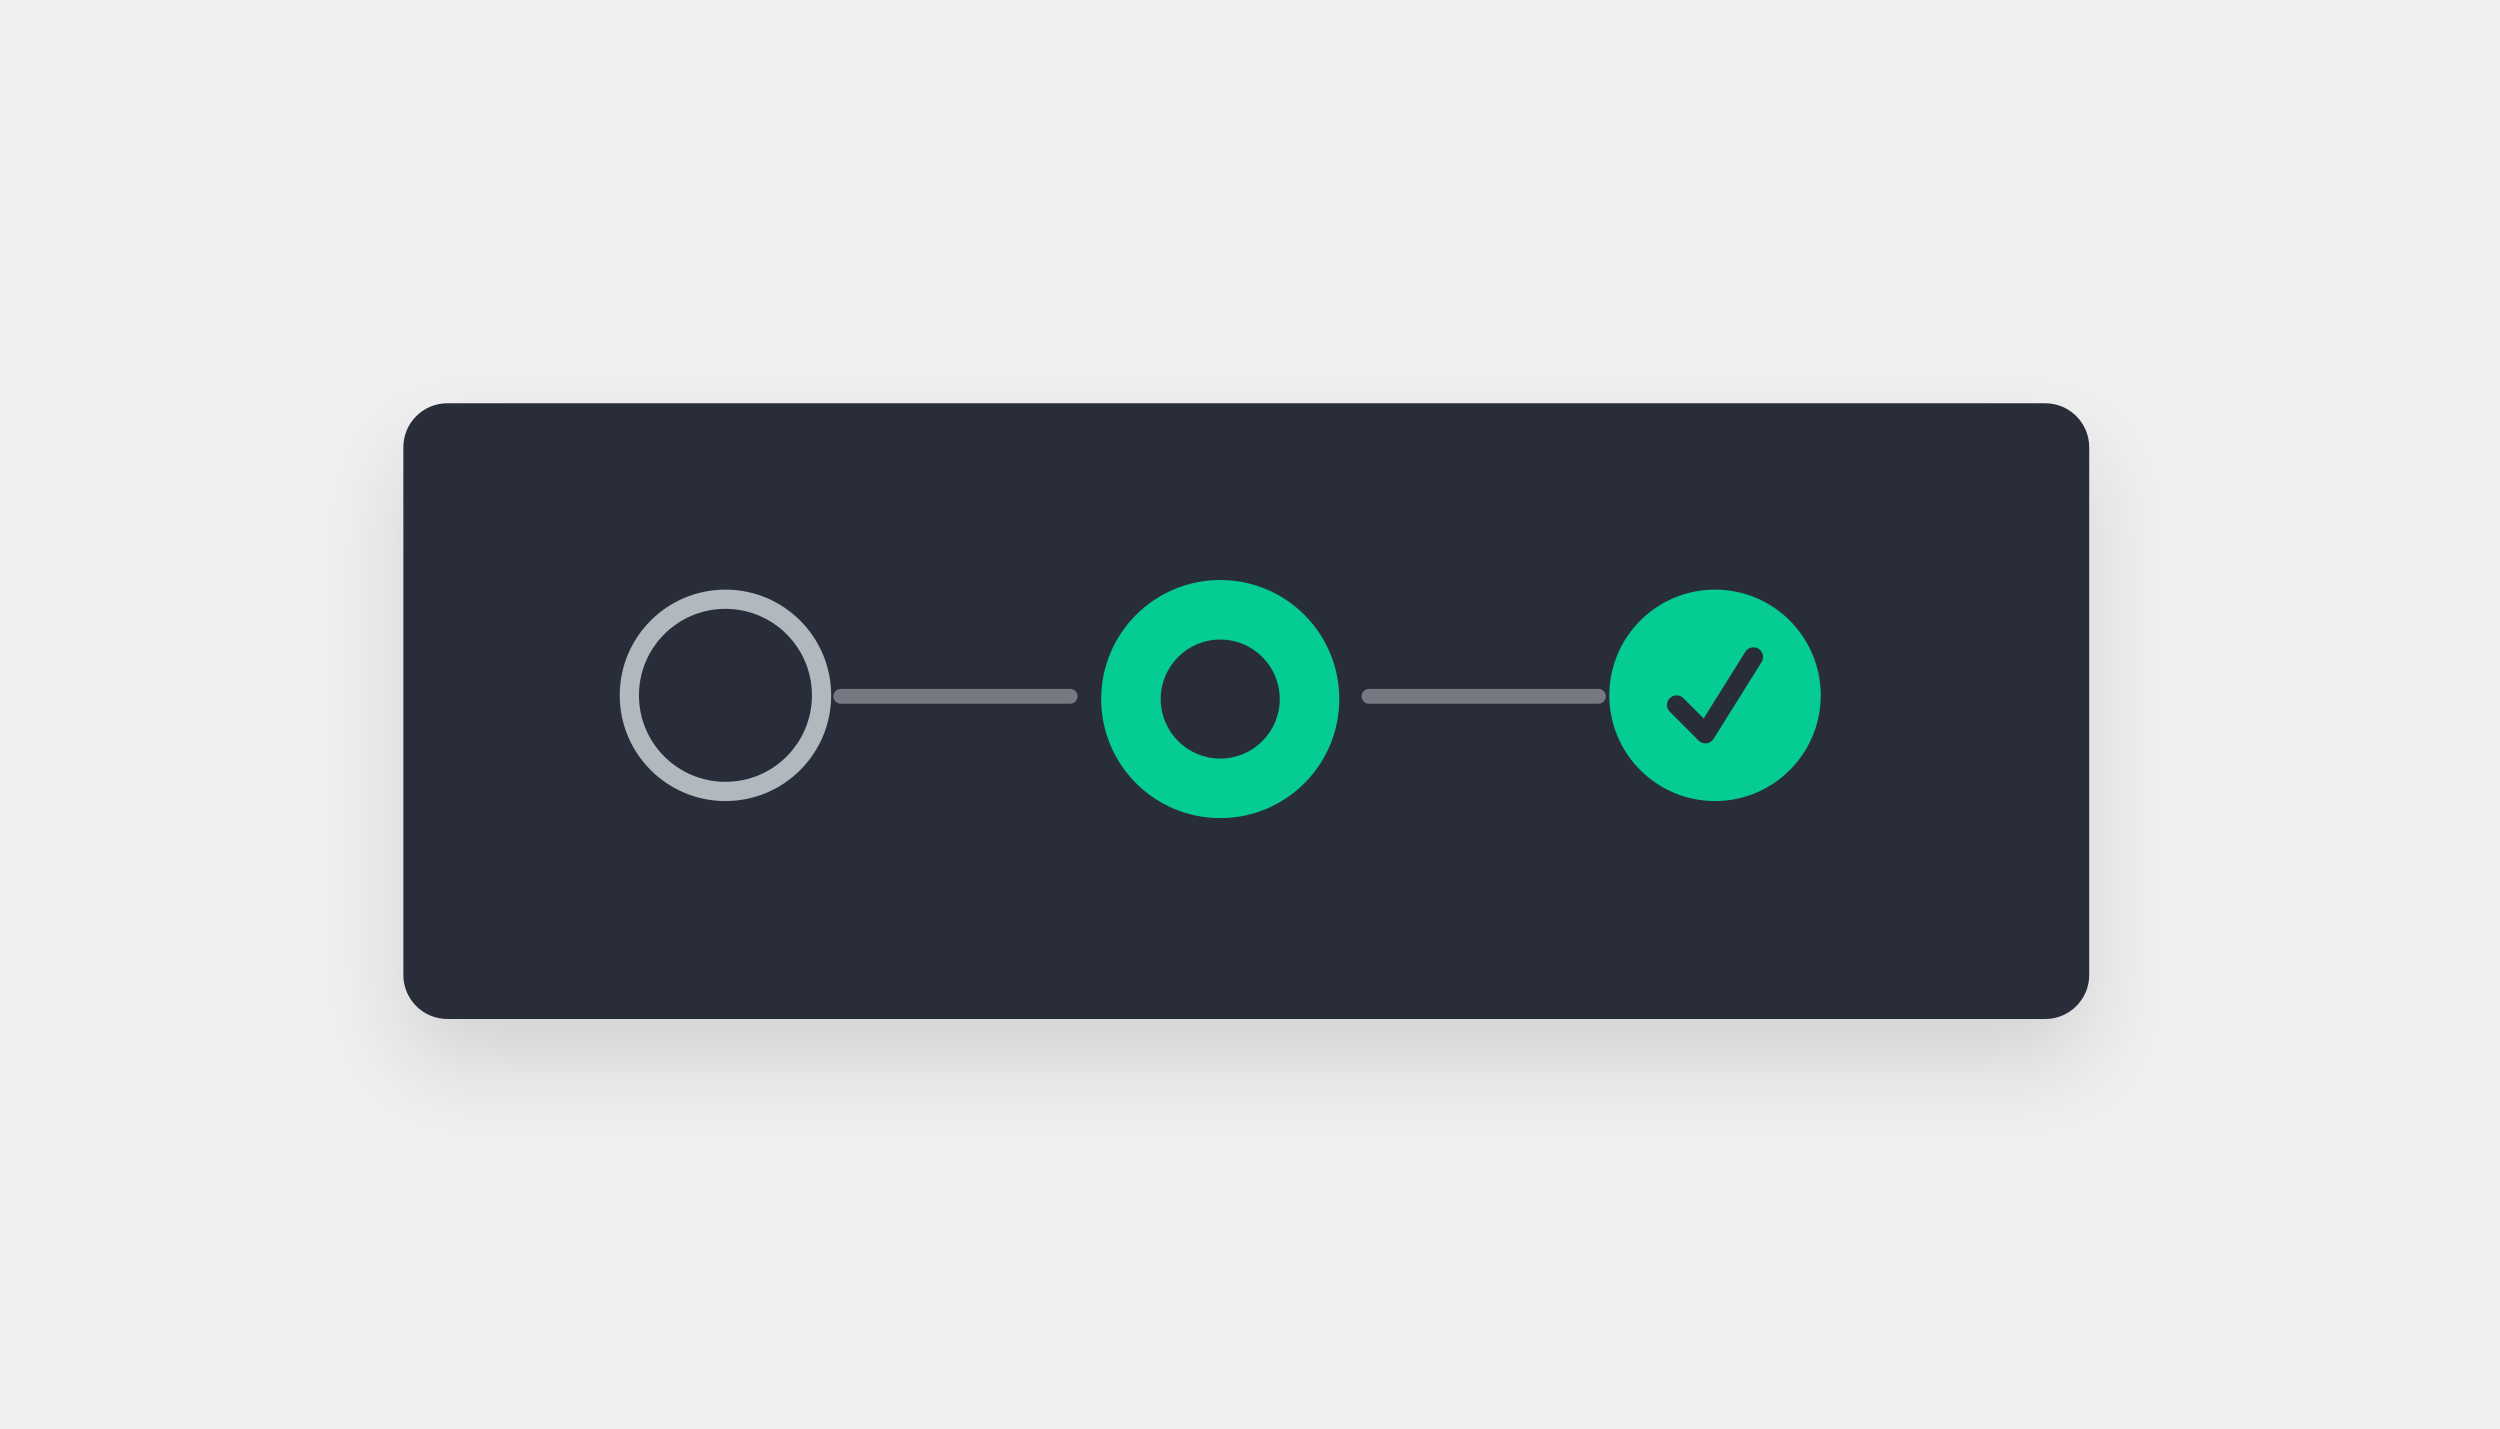
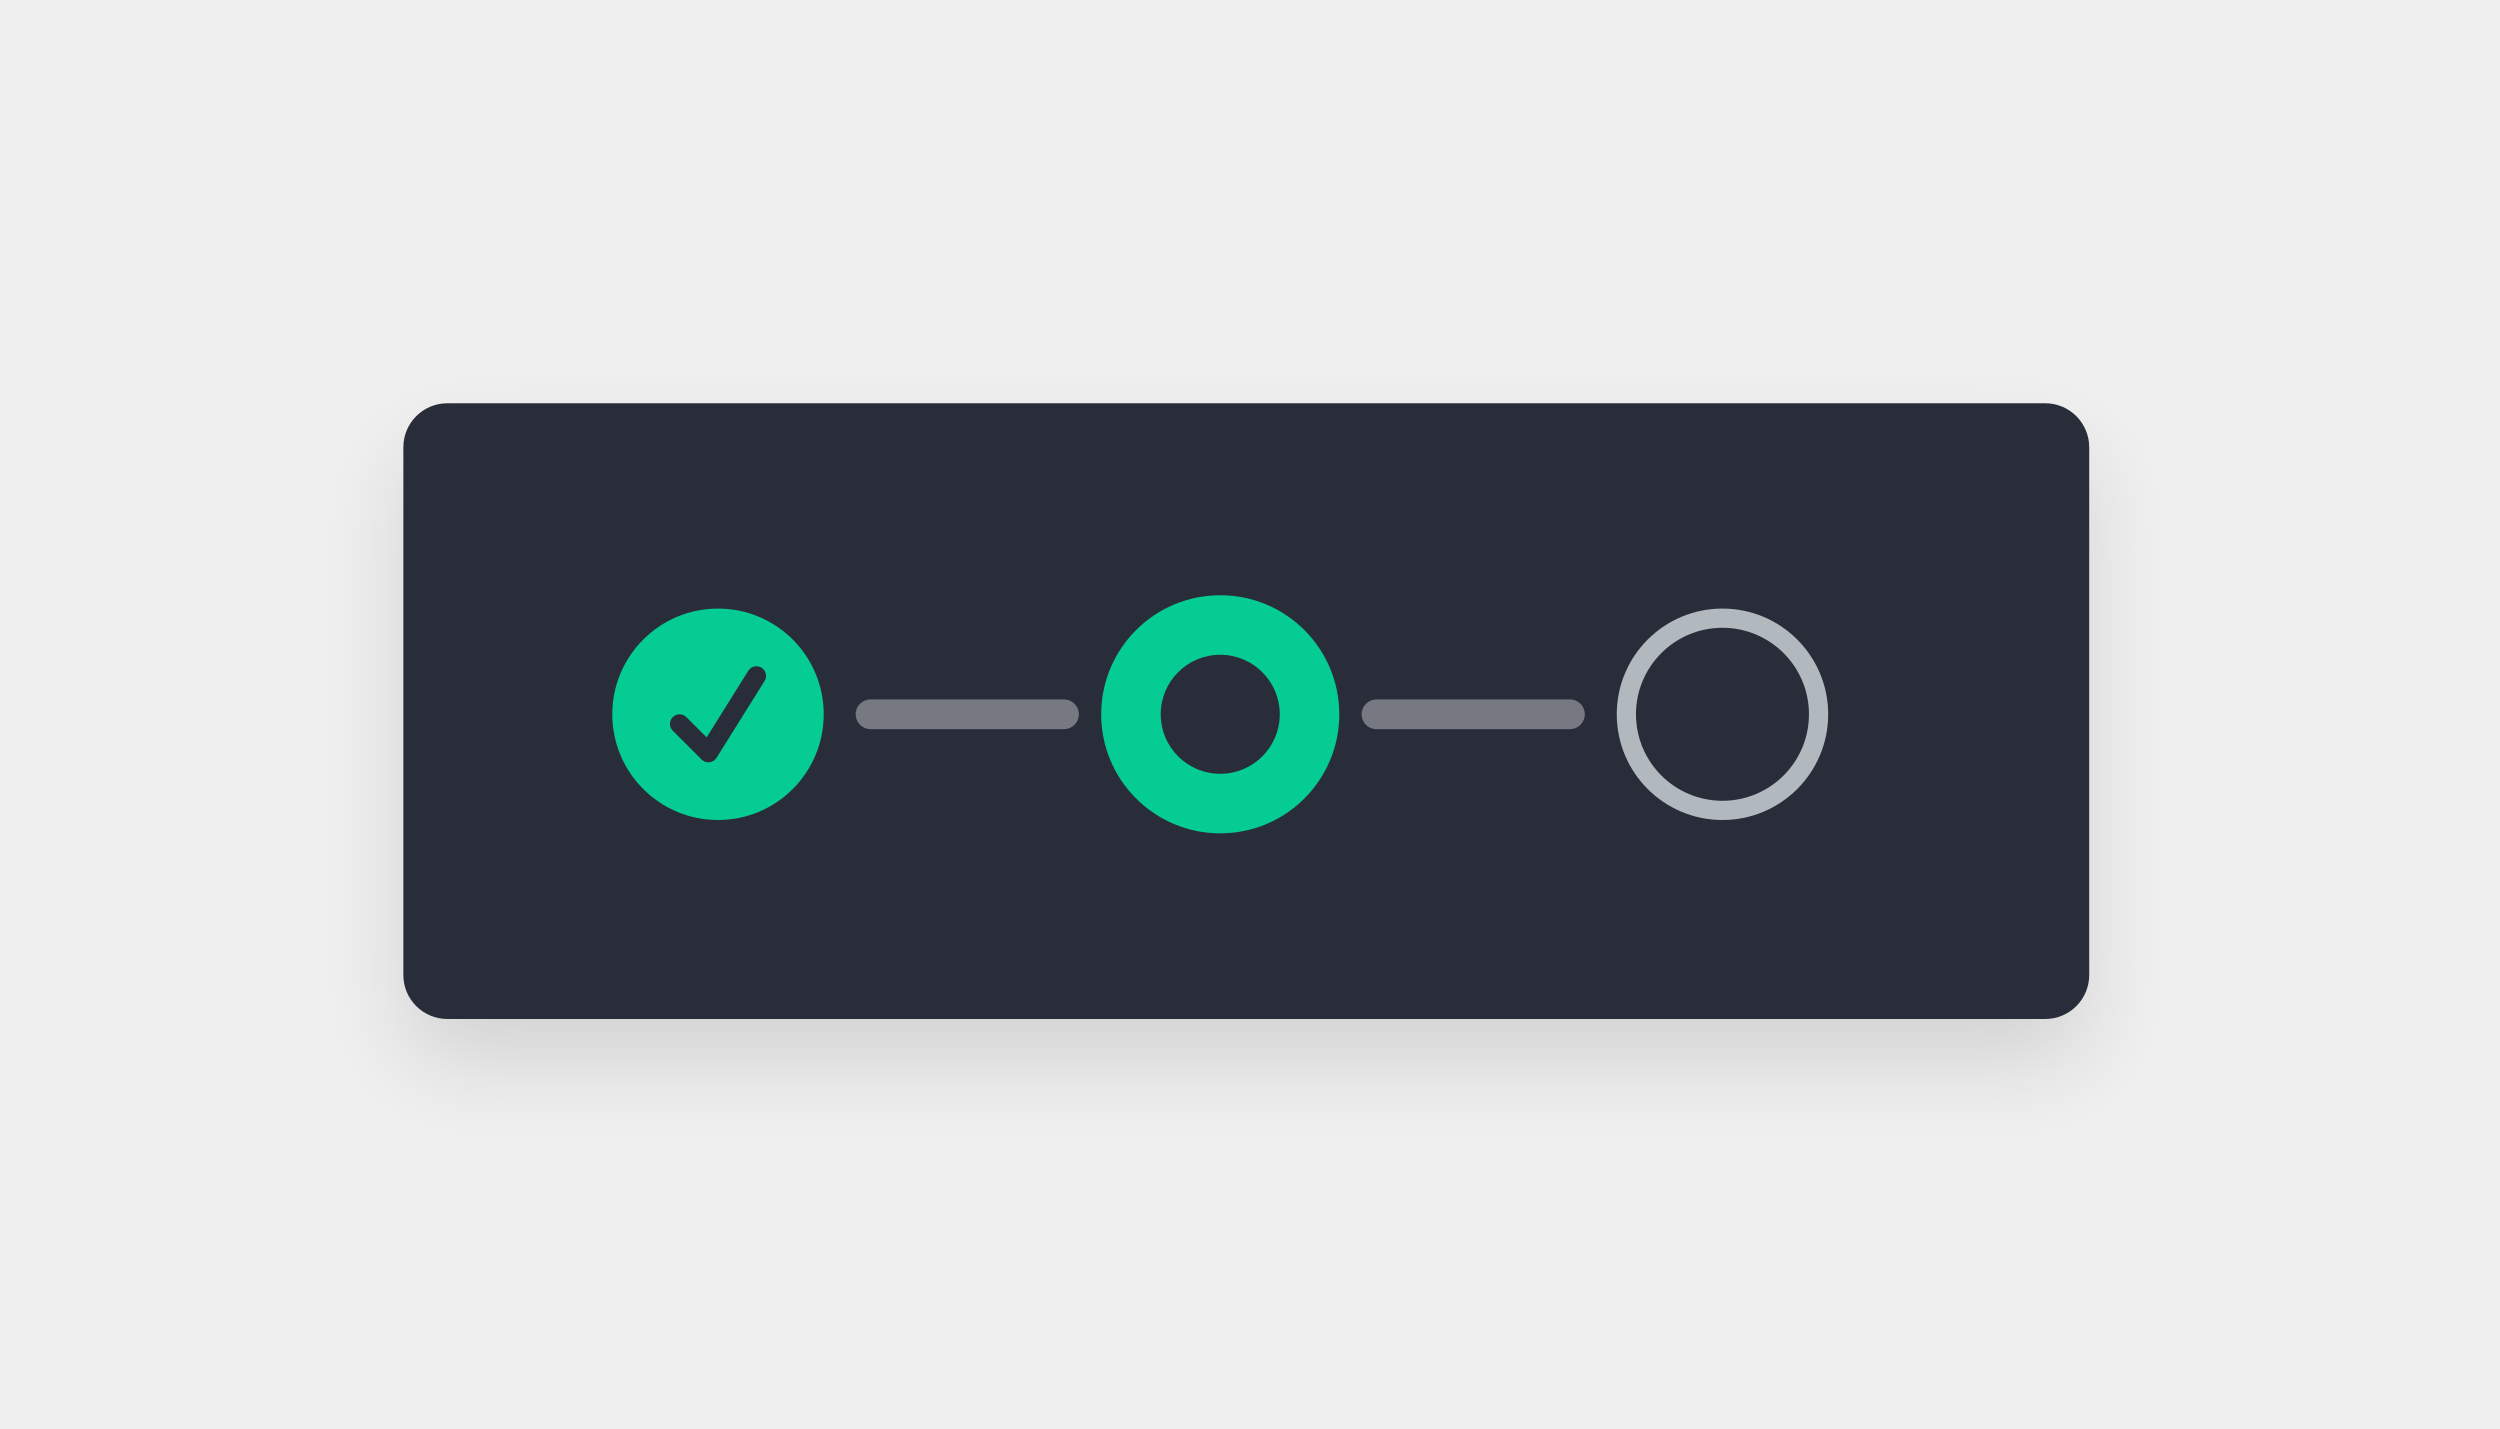
<svg xmlns="http://www.w3.org/2000/svg" width="336" height="192" viewBox="0 0 336 192" fill="none">
-   <g filter="url(#filter0_d_92_542)">
+   <g filter="url(#filter0_d_187_546)">
    <path d="M54.211 60.11C54.211 56.846 56.858 54.199 60.122 54.199H274.878C278.143 54.199 280.789 56.846 280.789 60.11V131.041C280.789 134.306 278.143 136.952 274.878 136.952H60.122C56.858 136.952 54.211 134.306 54.211 131.041V60.11Z" fill="#292D3A" />
  </g>
-   <rect x="112" y="92.586" width="32.828" height="2" rx="1" fill="white" fill-opacity="0.36" />
-   <rect x="183" y="92.586" width="32.828" height="2" rx="1" fill="white" fill-opacity="0.36" />
-   <path d="M148 93.953C148 85.117 155.163 77.953 164 77.953C172.837 77.953 180 85.117 180 93.953C180 102.79 172.837 109.953 164 109.953C155.163 109.953 148 102.79 148 93.953Z" fill="#05CC93" />
-   <path d="M178.667 93.953C178.667 102.053 172.1 108.619 164 108.619C155.9 108.619 149.333 102.053 149.333 93.953C149.333 85.853 155.9 79.286 164 79.286C172.1 79.286 178.667 85.853 178.667 93.953Z" fill="#05CC93" />
-   <path d="M172 93.953C172 98.371 168.418 101.953 164 101.953C159.582 101.953 156 98.371 156 93.953C156 89.535 159.582 85.953 164 85.953C168.418 85.953 172 89.535 172 93.953Z" fill="#292D3A" />
-   <path fill-rule="evenodd" clip-rule="evenodd" d="M230.5 79.245C238.347 79.245 244.708 85.606 244.708 93.454C244.708 101.3 238.347 107.662 230.5 107.662C222.653 107.662 216.292 101.3 216.292 93.454C216.292 85.606 222.653 79.245 230.5 79.245Z" fill="#05CC93" />
-   <path d="M234.572 87.602C234.95 86.997 235.747 86.814 236.352 87.192C236.956 87.57 237.139 88.367 236.761 88.972L230.303 99.305C230.095 99.638 229.745 99.858 229.355 99.903C228.963 99.948 228.573 99.812 228.295 99.533L224.42 95.658C223.916 95.154 223.916 94.336 224.42 93.832C224.924 93.327 225.742 93.327 226.247 93.832L228.972 96.558L234.572 87.602Z" fill="#292D3A" />
-   <path fill-rule="evenodd" clip-rule="evenodd" d="M97.5 79.245C105.347 79.245 111.708 85.606 111.708 93.454C111.708 101.3 105.347 107.662 97.5 107.662C89.653 107.662 83.292 101.3 83.292 93.454C83.292 85.606 89.653 79.245 97.5 79.245ZM97.5 81.829C91.08 81.829 85.875 87.033 85.875 93.454C85.875 99.874 91.08 105.078 97.5 105.078C103.92 105.078 109.125 99.874 109.125 93.454C109.125 87.033 103.92 81.829 97.5 81.829Z" fill="#B1B9BE" />
+   <path fill-rule="evenodd" clip-rule="evenodd" d="M96.5 81.792C104.347 81.792 110.708 88.153 110.708 96C110.708 103.847 104.347 110.209 96.5 110.209C88.653 110.209 82.292 103.847 82.292 96C82.292 88.153 88.653 81.792 96.5 81.792Z" fill="#05CC93" />
+   <path d="M100.572 90.149C100.95 89.544 101.747 89.361 102.351 89.739C102.956 90.117 103.139 90.914 102.761 91.519L96.303 101.852C96.094 102.185 95.745 102.405 95.355 102.45C94.963 102.494 94.573 102.359 94.295 102.08L90.42 98.205C89.916 97.701 89.916 96.883 90.42 96.379C90.924 95.874 91.742 95.874 92.246 96.379L94.972 99.105L100.572 90.149Z" fill="#292D3A" />
+   <rect x="115" y="94" width="30" height="4" rx="2" fill="white" fill-opacity="0.36" />
+   <path d="M148 96C148 87.163 155.163 80 164 80C172.837 80 180 87.163 180 96C180 104.837 172.837 112 164 112C155.163 112 148 104.837 148 96Z" fill="#05CC93" />
+   <path d="M178.667 96C178.667 104.1 172.1 110.666 164 110.666C155.9 110.666 149.333 104.1 149.333 96C149.333 87.9 155.9 81.333 164 81.333C172.1 81.333 178.667 87.9 178.667 96Z" fill="#05CC93" />
+   <path d="M172 96C172 100.418 168.418 104 164 104C159.582 104 156 100.418 156 96C156 91.582 159.582 88 164 88C168.418 88 172 91.582 172 96Z" fill="#292D3A" />
+   <rect x="183" y="94" width="30" height="4" rx="2" fill="white" fill-opacity="0.36" />
+   <path fill-rule="evenodd" clip-rule="evenodd" d="M231.5 81.792C239.347 81.792 245.708 88.153 245.708 96C245.708 103.847 239.347 110.209 231.5 110.209C223.653 110.209 217.292 103.847 217.292 96C217.292 88.153 223.653 81.792 231.5 81.792ZM231.5 84.375C225.08 84.375 219.875 89.58 219.875 96C219.875 102.421 225.08 107.625 231.5 107.625C237.92 107.625 243.125 102.421 243.125 96C243.125 89.58 237.92 84.375 231.5 84.375Z" fill="#B1B9BE" />
  <defs>
-     <filter id="filter0_d_92_542" x="42.211" y="48.199" width="250.577" height="106.753" filterUnits="userSpaceOnUse" color-interpolation-filters="sRGB">
+     <filter id="filter0_d_187_546" x="42.211" y="48.199" width="250.577" height="106.753" filterUnits="userSpaceOnUse" color-interpolation-filters="sRGB">
      <feFlood flood-opacity="0" result="BackgroundImageFix" />
      <feColorMatrix in="SourceAlpha" type="matrix" values="0 0 0 0 0 0 0 0 0 0 0 0 0 0 0 0 0 0 127 0" result="hardAlpha" />
      <feOffset dy="6" />
      <feGaussianBlur stdDeviation="6" />
      <feColorMatrix type="matrix" values="0 0 0 0 0 0 0 0 0 0 0 0 0 0 0 0 0 0 0.12 0" />
-       <feBlend mode="normal" in2="BackgroundImageFix" result="effect1_dropShadow_92_542" />
-       <feBlend mode="normal" in="SourceGraphic" in2="effect1_dropShadow_92_542" result="shape" />
+       <feBlend mode="normal" in2="BackgroundImageFix" result="effect1_dropShadow_187_546" />
+       <feBlend mode="normal" in="SourceGraphic" in2="effect1_dropShadow_187_546" result="shape" />
    </filter>
  </defs>
</svg>
